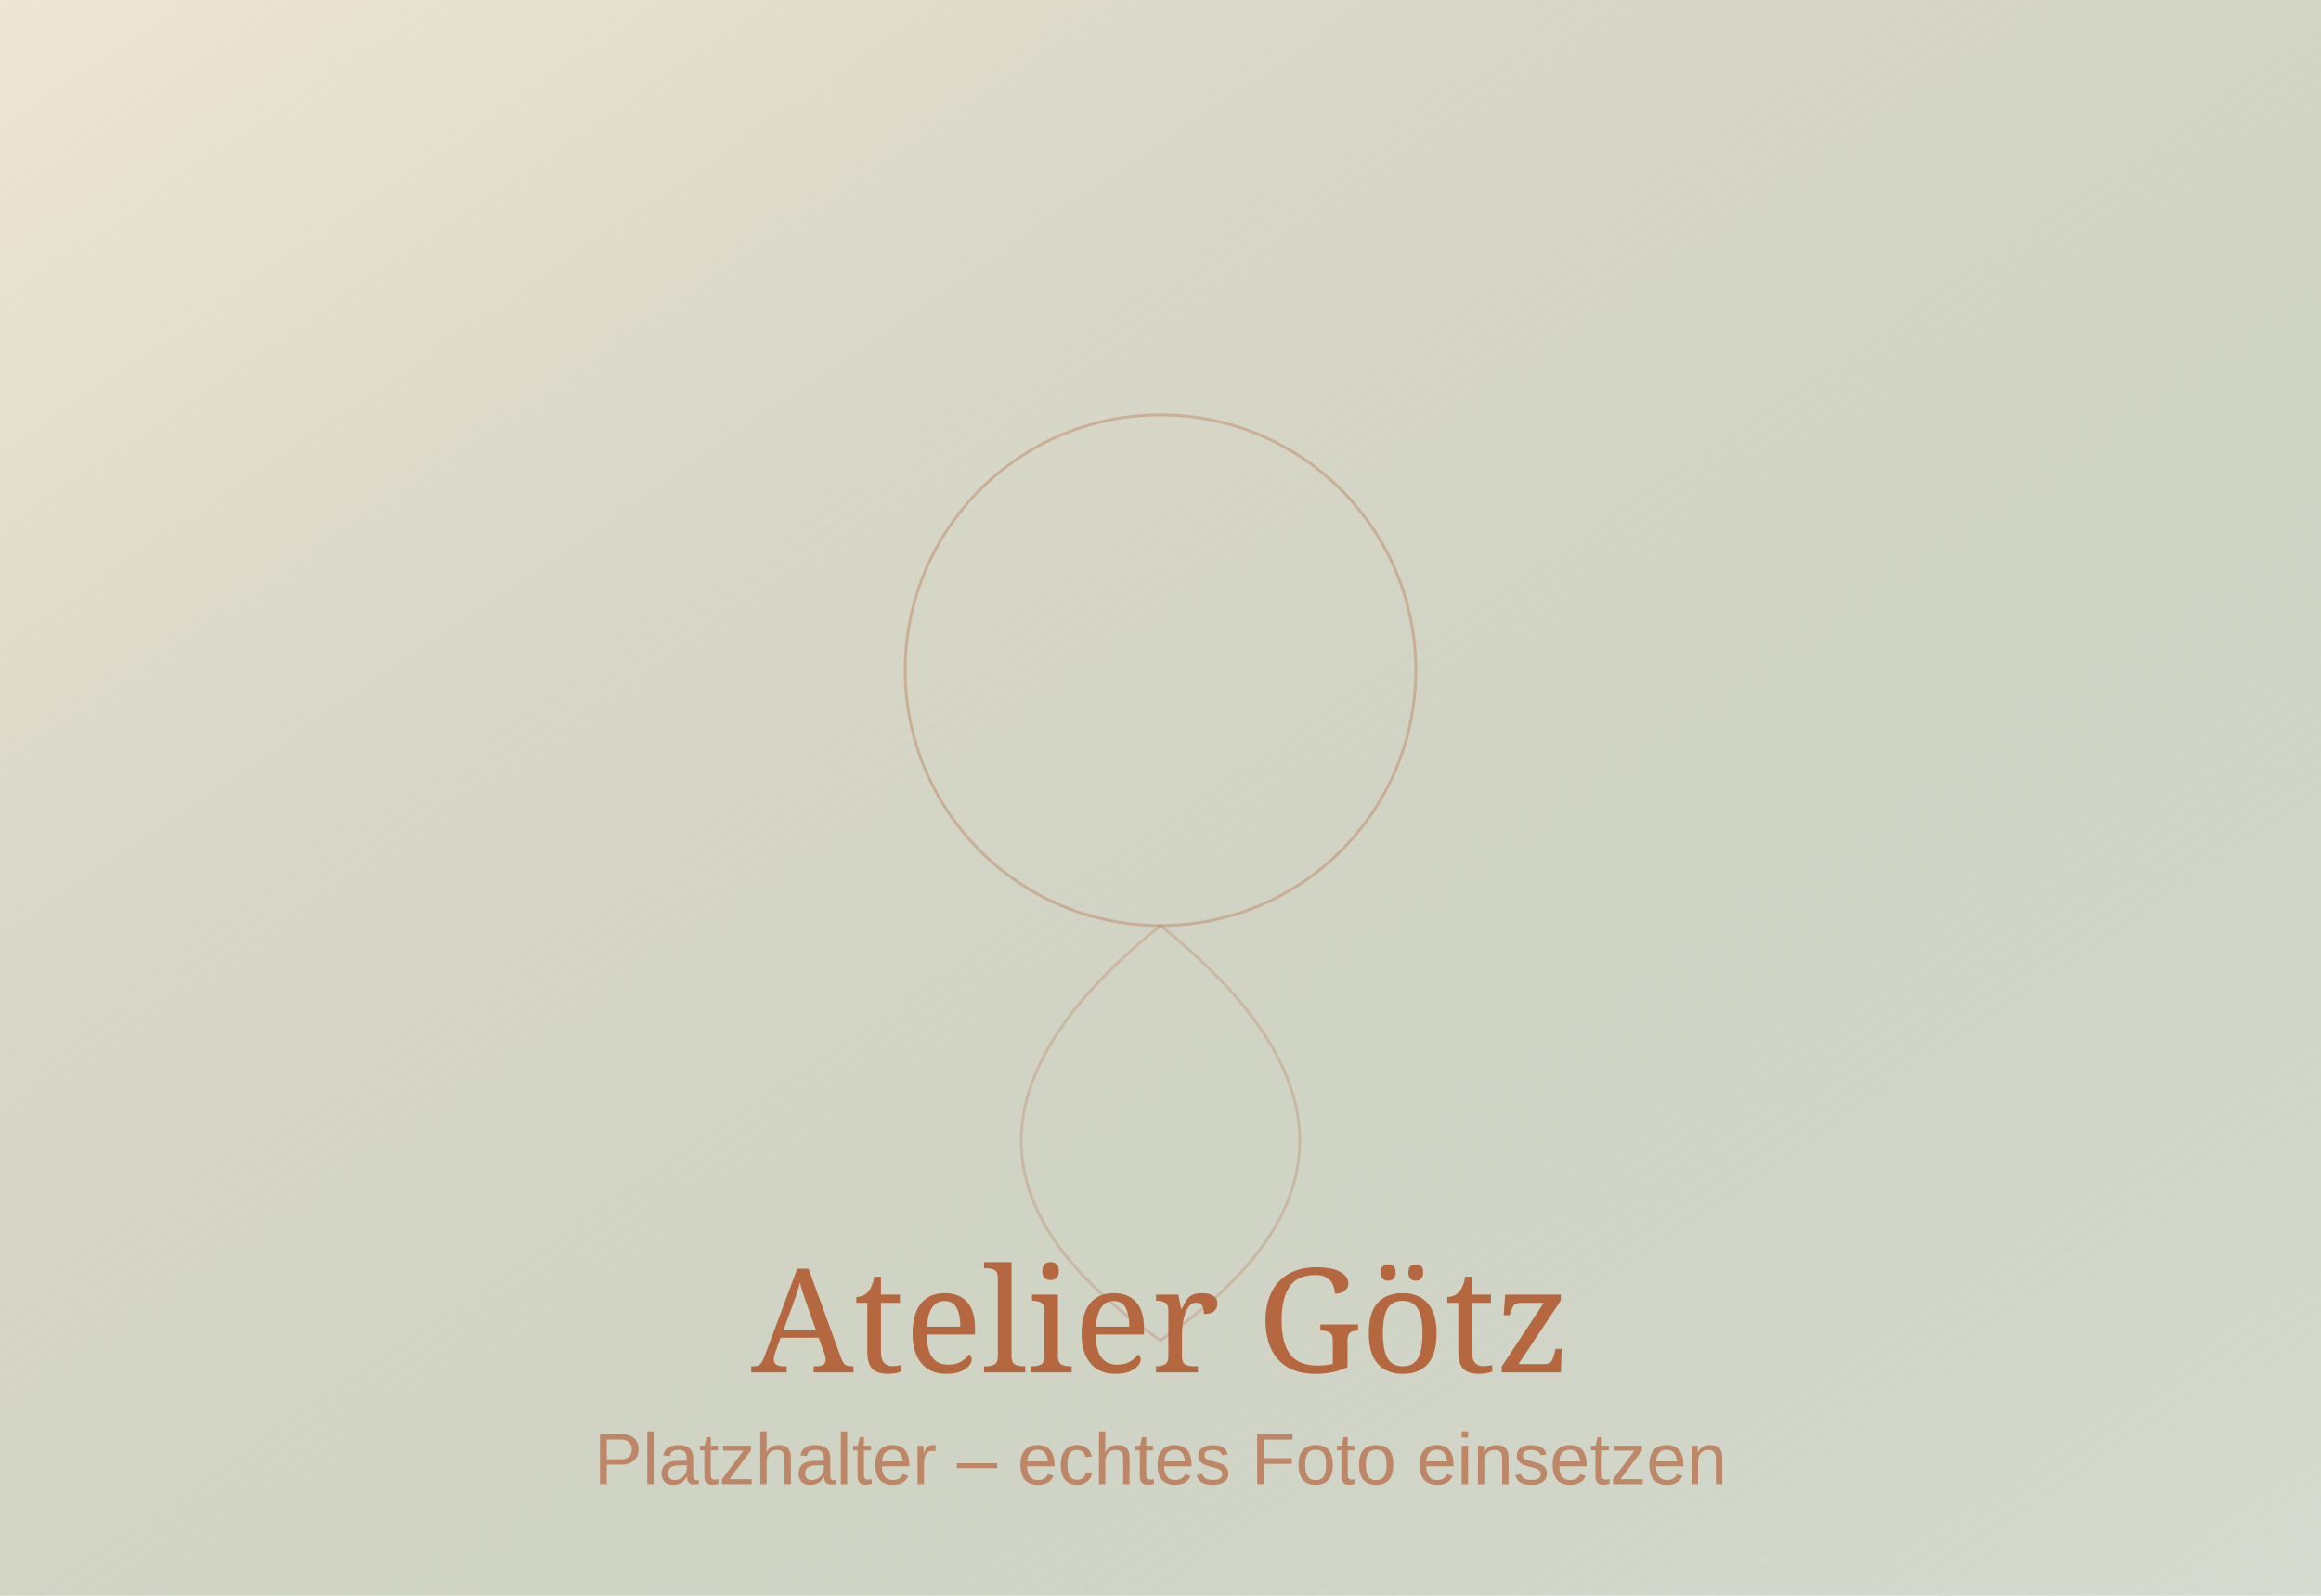
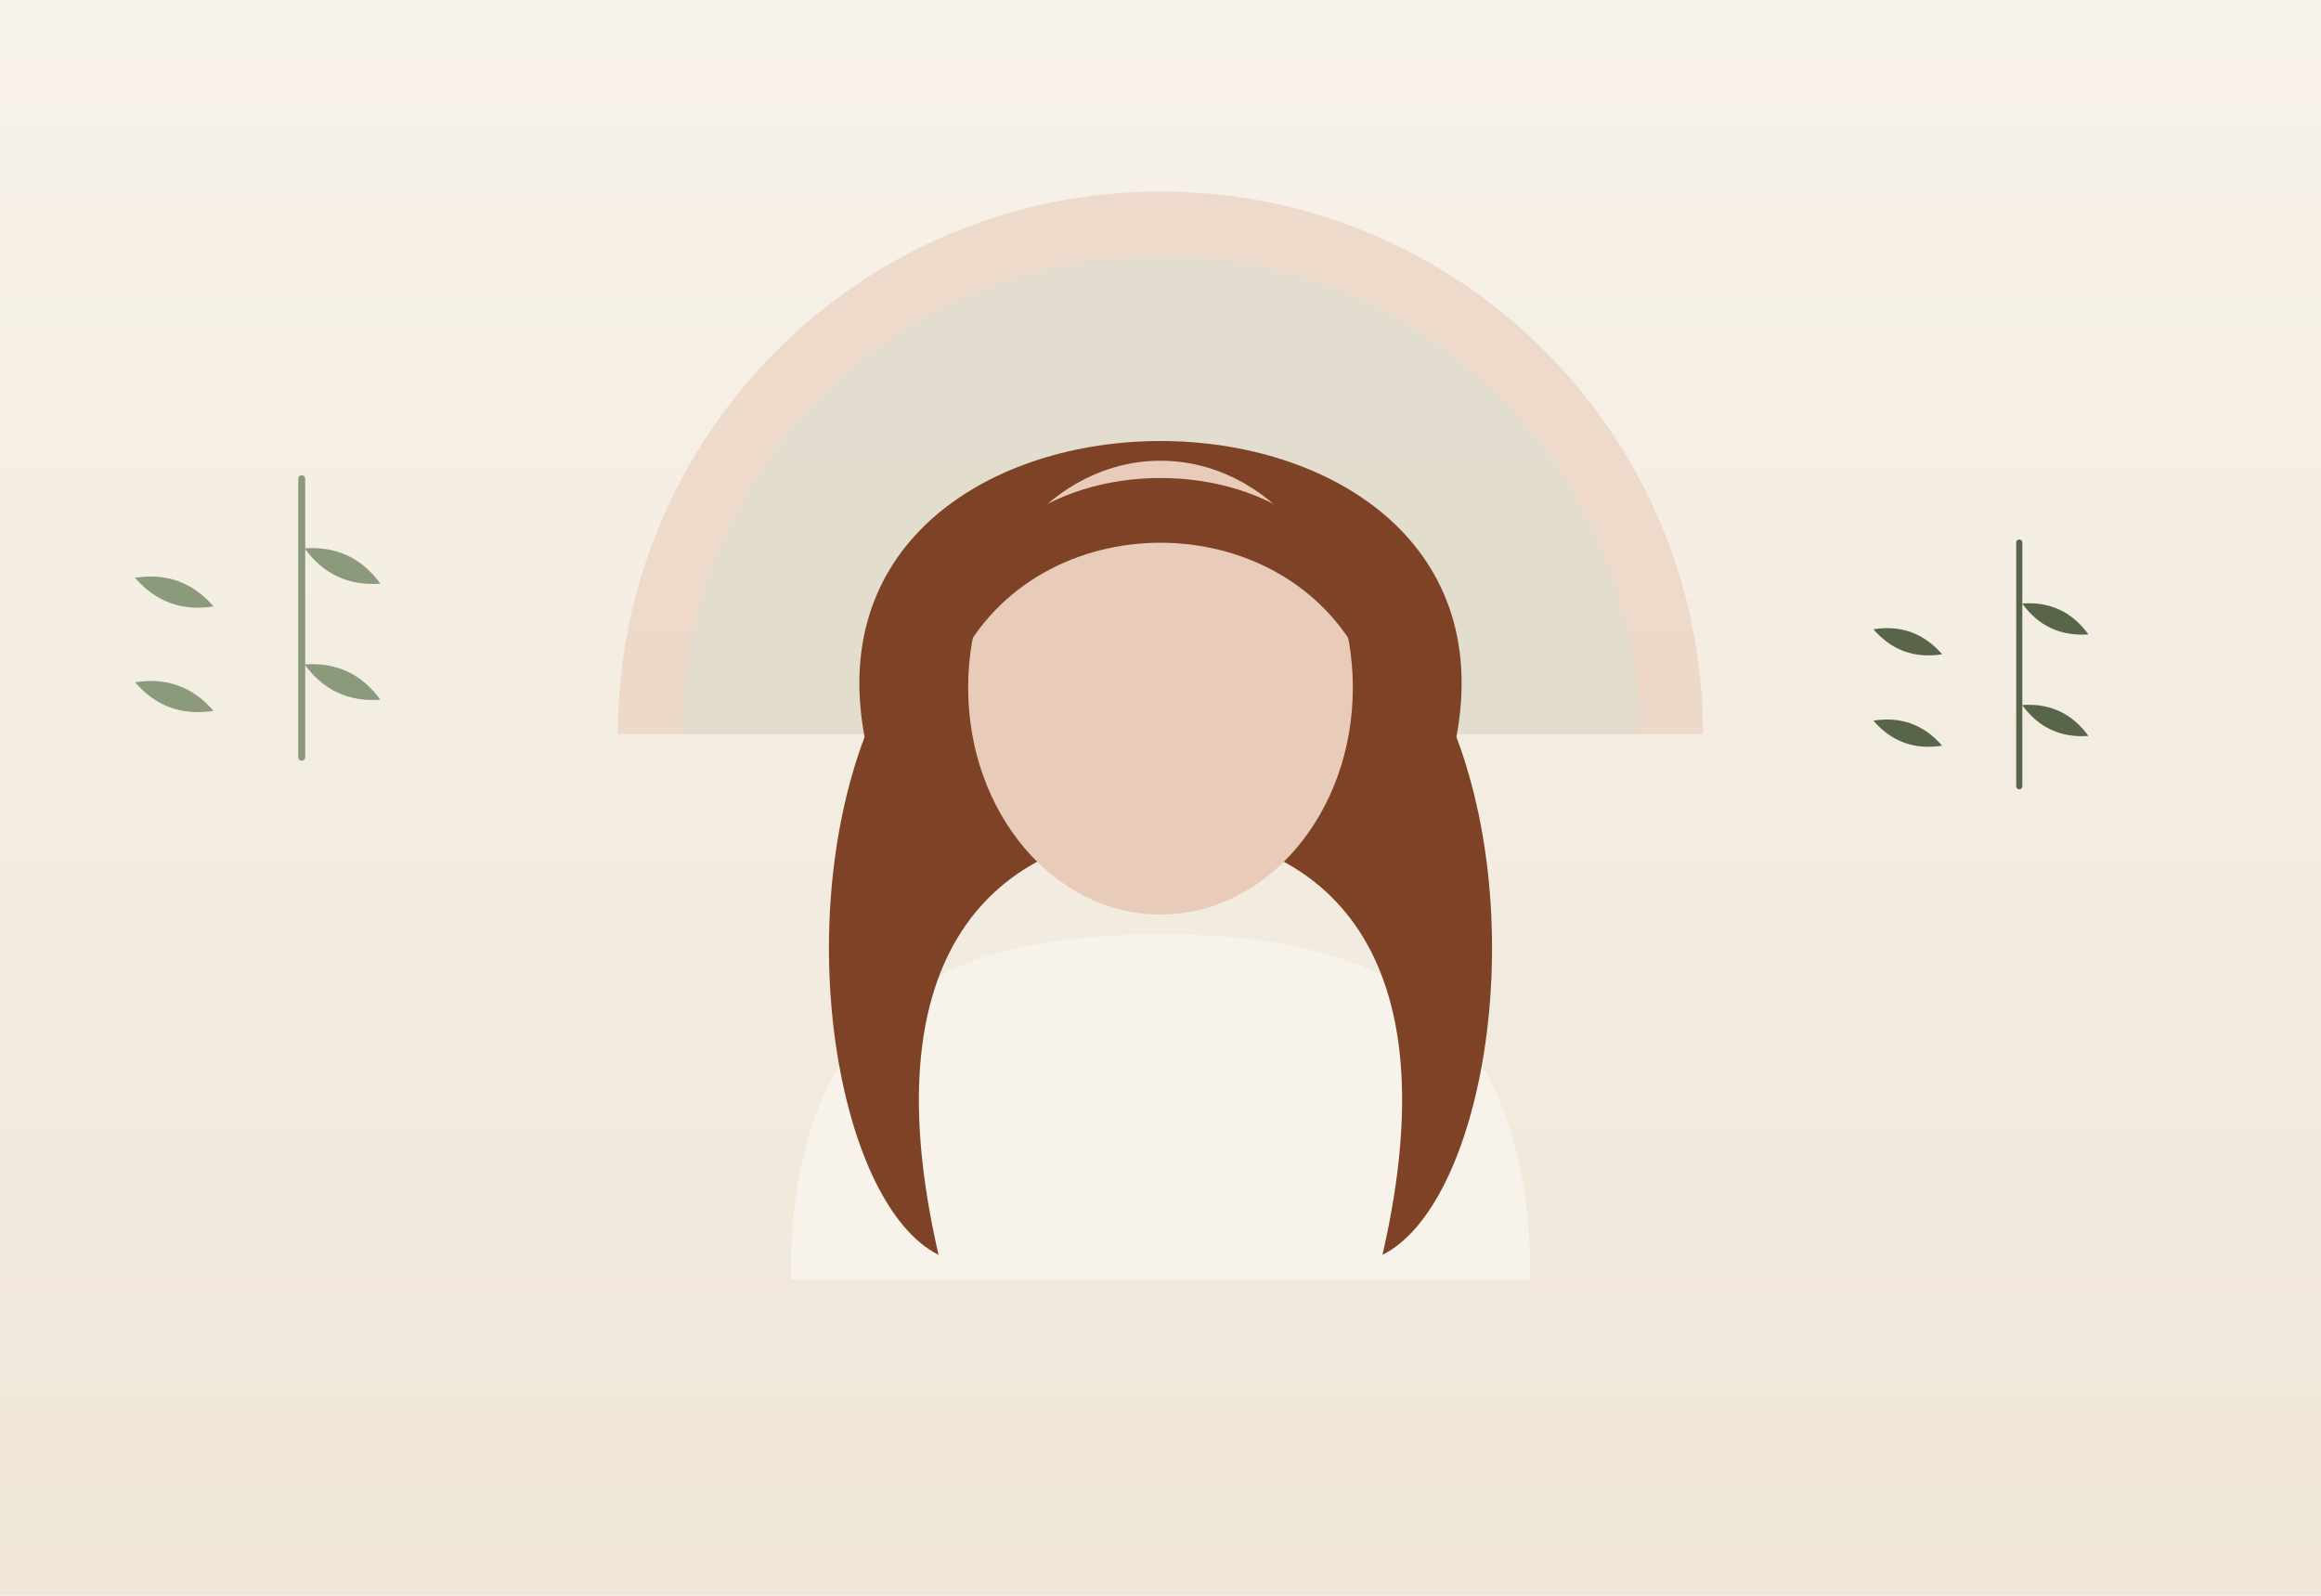
- <svg xmlns="http://www.w3.org/2000/svg" width="1600" height="1100" viewBox="0 0 1600 1100" role="img" aria-label="Atelier Götz">
+ <svg xmlns="http://www.w3.org/2000/svg" width="1600" height="1100" viewBox="0 0 1600 1100" role="img">
  <defs>
-     <linearGradient id="g" x1="0" y1="0" x2="1" y2="1">
-       <stop offset="0" stop-color="#EFE6D7" />
-       <stop offset="1" stop-color="#8A9A7B" stop-opacity="0.35" />
+     <linearGradient id="bg" x1="0" y1="0" x2="0" y2="1">
+       <stop offset="0" stop-color="#F7F2EA" />
+       <stop offset="1" stop-color="#EFE6D7" />
    </linearGradient>
  </defs>
-   <rect width="1600" height="1100" fill="url(#g)" />
-   <g fill="none" stroke="#B5673F" stroke-opacity="0.35" stroke-width="2">
-     <circle cx="800" cy="462" r="176" />
-     <path d="M800 638 q 192 154 0 286 q -192 -132 0 -286" stroke-opacity="0.25" />
+   <rect width="1600" height="1100" fill="url(#bg)" />
+   <path d="M 426 506 A 374 374 0 0 1 1174 506 Z" fill="#E9CBB9" opacity="0.6" />
+   <path d="M 470 506 A 330 330 0 0 1 1130 506 Z" fill="#D8E0CF" opacity="0.55" />
+   <g stroke="#8A9A7B" stroke-width="4.8" fill="none" stroke-linecap="round">
+     <path d="M 208 522 C 208 426, 208 378, 208 330" />
  </g>
-   <text x="50%" y="946" text-anchor="middle" font-family="Georgia, serif" font-size="100" fill="#B5673F">Atelier Götz</text>
-   <text x="50%" y="1023" text-anchor="middle" font-family="Arial, sans-serif" font-size="50" fill="#B5673F" fill-opacity="0.7">Platzhalter – echtes Foto einsetzen</text>
+   <g transform="translate(210 378) rotate(25) scale(1.6)">
+     <path d="M0 0 Q 18 -10 36 0 Q 18 10 0 0 Z" fill="#8A9A7B" />
+   </g>
+   <g transform="translate(147.2 418) rotate(200) scale(1.6)">
+     <path d="M0 0 Q 18 -10 36 0 Q 18 10 0 0 Z" fill="#8A9A7B" />
+   </g>
+   <g transform="translate(210 458) rotate(25) scale(1.6)">
+     <path d="M0 0 Q 18 -10 36 0 Q 18 10 0 0 Z" fill="#8A9A7B" />
+   </g>
+   <g transform="translate(147.2 490) rotate(200) scale(1.6)">
+     <path d="M0 0 Q 18 -10 36 0 Q 18 10 0 0 Z" fill="#8A9A7B" />
+   </g>
+   <g stroke="#586549" stroke-width="4.2" fill="none" stroke-linecap="round">
+     <path d="M 1392 542 C 1392 458, 1392 416, 1392 374" />
+   </g>
+   <g transform="translate(1394 416) rotate(25) scale(1.4)">
+     <path d="M0 0 Q 18 -10 36 0 Q 18 10 0 0 Z" fill="#586549" />
+   </g>
+   <g transform="translate(1338.8 451) rotate(200) scale(1.4)">
+     <path d="M0 0 Q 18 -10 36 0 Q 18 10 0 0 Z" fill="#586549" />
+   </g>
+   <g transform="translate(1394 486) rotate(25) scale(1.4)">
+     <path d="M0 0 Q 18 -10 36 0 Q 18 10 0 0 Z" fill="#586549" />
+   </g>
+   <g transform="translate(1338.8 514) rotate(200) scale(1.4)">
+     <path d="M0 0 Q 18 -10 36 0 Q 18 10 0 0 Z" fill="#586549" />
+   </g>
+   <g transform="translate(800 440) scale(1.7)">
+     <path d="M -150 260 C -150 150, -90 120, 0 120 C 90 120, 150 150, 150 260 Z" fill="#F7F2EA" />
+     <path d="M -120 40 C -150 -120, 150 -120, 120 40 C 150 120, 130 230, 90 250 C 120 120, 60 80, 0 78 C -60 80, -120 120, -90 250 C -130 230, -150 120, -120 40 Z" fill="#7E4327" />
+     <ellipse cx="0" cy="20" rx="78" ry="92" fill="#E9CBB9" />
+     <path d="M -82 10 C -90 -90, 90 -90, 82 10 C 50 -55, -50 -55, -82 10 Z" fill="#7E4327" />
+   </g>
</svg>
